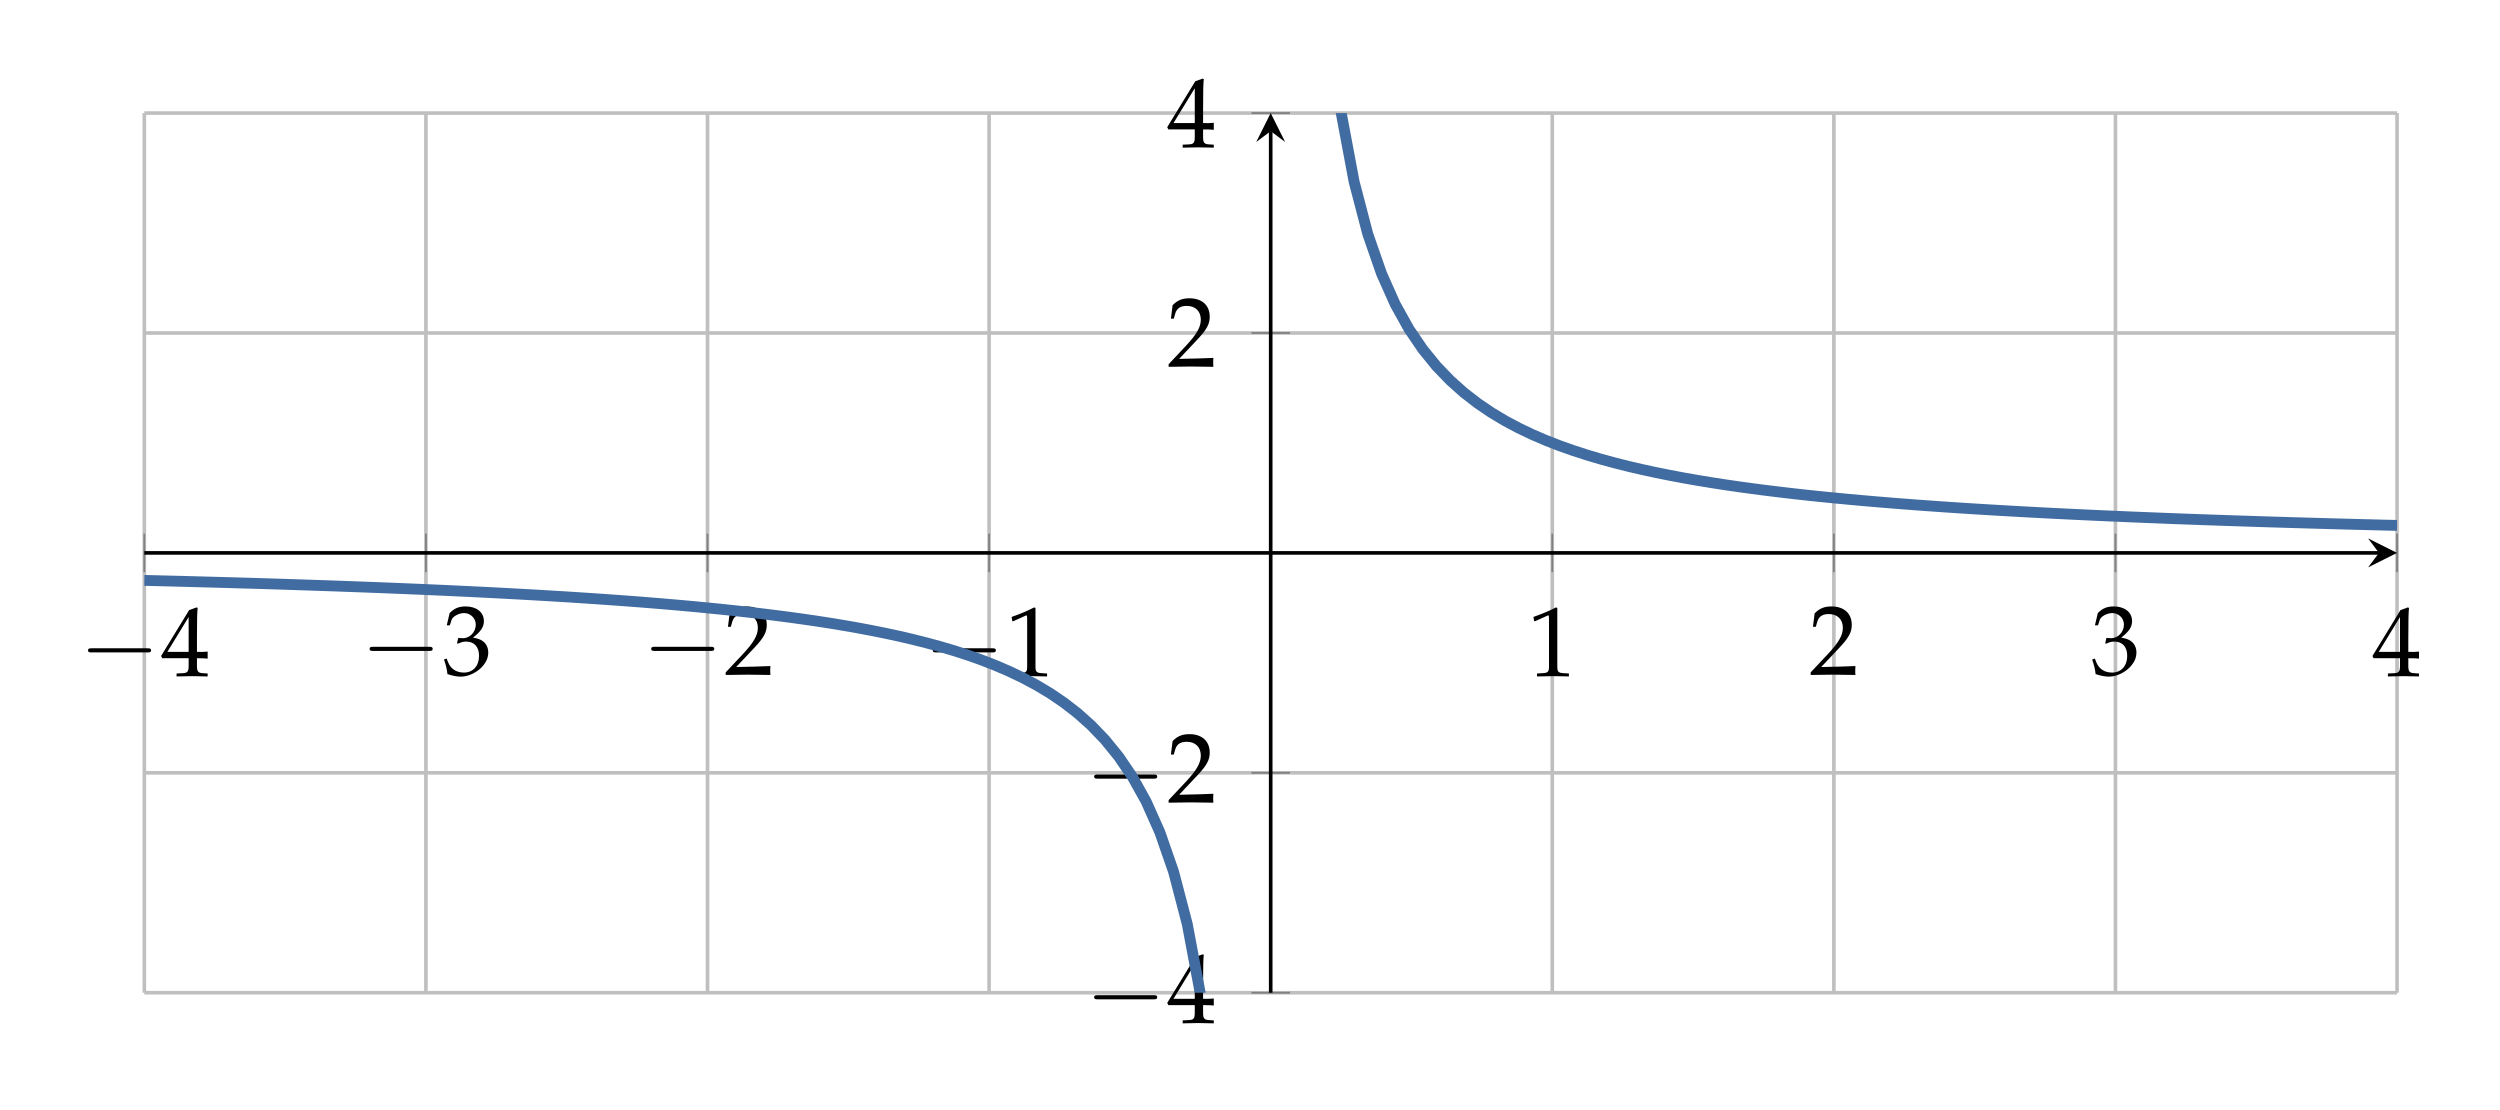
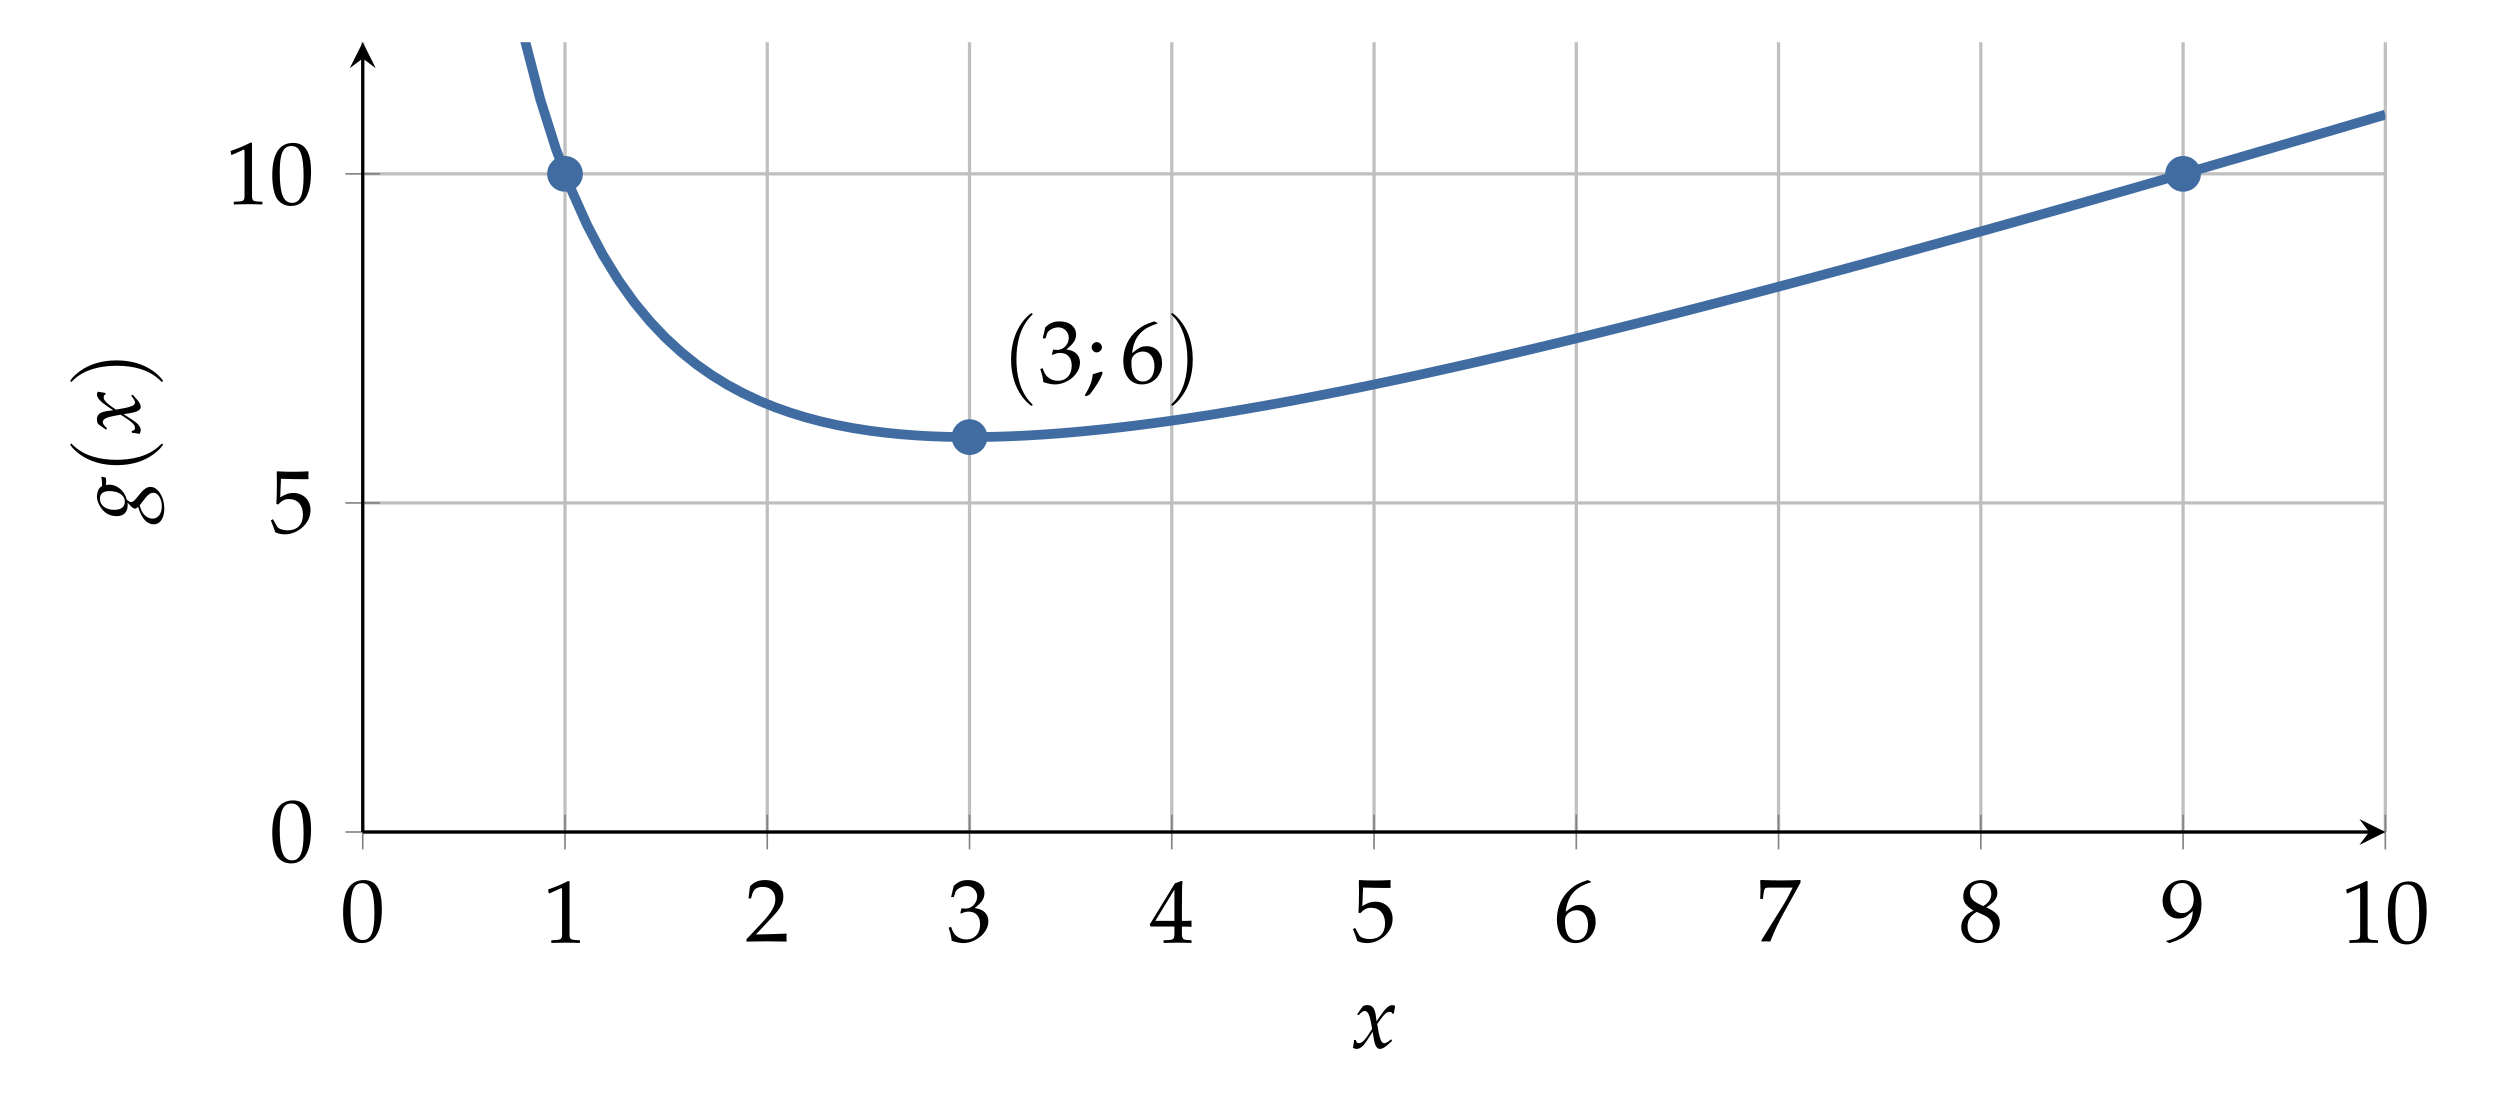
- <svg xmlns="http://www.w3.org/2000/svg" xmlns:xlink="http://www.w3.org/1999/xlink" version="1.1" width="275.397" height="122.253" viewBox="0 0 275.397 122.253">
+ <svg xmlns="http://www.w3.org/2000/svg" xmlns:xlink="http://www.w3.org/1999/xlink" version="1.1" width="306.732" height="137.298" viewBox="0 0 306.732 137.298">
  <defs>
-     <path id="font_1_1" d="M.659 .23C.676 .23 .694 .23 .694 .25 .694 .27 .676 .27 .659 .27H.118C.101 .27 .083 .27 .083 .25 .083 .23 .101 .23 .118 .23H.659Z" />
-     <path id="font_2_14" d="M.28 .181V.106C.28 .046 .269 .032 .22 .03L.158 .027V-.003C.291 0 .291 0 .315 0 .339 0 .339 0 .472-.003V.027L.424 .03C.375 .033 .364 .046 .364 .106V.181C.423 .181 .444 .18 .472 .177V.248C.425 .244 .406 .244 .391 .245H.388 .364V.384C.364 .562 .366 .648 .371 .689L.359 .694 .285 .667 .002 .204 .013 .181H.28M.28 .245H.065L.28 .597V.245Z" />
-     <path id="font_2_13" d="M.043 .498H.074L.092 .554C.103 .588 .166 .622 .218 .622 .283 .622 .336 .569 .336 .506 .336 .431 .277 .368 .206 .368 .198 .368 .187 .369 .174 .37L.159 .371 .147 .318 .154 .312C.192 .329 .211 .334 .238 .334 .321 .334 .369 .281 .369 .19 .369 .088 .308 .021 .215 .021 .169 .021 .128 .036 .098 .064 .074 .086 .061 .109 .042 .163L.015 .153C.036 .092 .044 .056 .05 .006 .103-.012 .147-.02 .184-.02 .264-.02 .356 .025 .411 .092 .445 .133 .462 .177 .462 .224 .462 .272 .442 .314 .406 .339 .381 .357 .358 .365 .308 .374 .388 .436 .418 .482 .418 .541 .418 .63 .344 .689 .233 .689 .165 .689 .12 .67 .072 .622L.043 .498Z" />
-     <path id="font_2_12" d="M.016 .023V-.003C.203 0 .203 0 .239 0 .275 0 .275 0 .468-.003 .466 .018 .466 .028 .466 .042 .466 .055 .466 .065 .468 .087 .353 .082 .307 .081 .122 .077L.304 .27C.401 .373 .431 .428 .431 .503 .431 .618 .353 .689 .226 .689 .154 .689 .105 .669 .056 .619L.039 .483H.068L.081 .529C.097 .587 .133 .612 .2 .612 .286 .612 .341 .558 .341 .473 .341 .398 .299 .324 .186 .204L.016 .023Z" />
-     <path id="font_2_11" d="M.067 .555H.077L.206 .613C.207 .614 .208 .614 .209 .614 .215 .614 .217 .605 .217 .581V.096C.217 .044 .206 .033 .152 .03L.096 .027V-.003C.25 0 .25 0 .261 0 .274 0 .296 0 .33-.001 .342-.002 .377-.002 .418-.003V.027L.366 .03C.311 .033 .301 .044 .301 .096V.689L.287 .694C.222 .66 .151 .63 .06 .598L.067 .555Z" />
-     <clipPath id="clip_3">
-       <path transform="matrix(1,0,0,-1,15.899,141.652)" d="M0 32.293H248.157V129.197H0Z" />
+     <path id="font_1_20" d="M.263 .689C.108 .689 .029 .566 .029 .324 .029 .207 .05 .106 .085 .057 .12 .008 .176-.02 .238-.02 .389-.02 .465 .11 .465 .366 .465 .585 .4 .689 .263 .689M.245 .654C.342 .654 .381 .556 .381 .316 .381 .103 .343 .015 .251 .015 .154 .015 .113 .116 .113 .36 .113 .571 .15 .654 .245 .654Z" />
+     <path id="font_1_11" d="M.067 .555H.077L.206 .613C.207 .614 .208 .614 .209 .614 .215 .614 .217 .605 .217 .581V.096C.217 .044 .206 .033 .152 .03L.096 .027V-.003C.25 0 .25 0 .261 0 .274 0 .296 0 .33-.001 .342-.002 .377-.002 .418-.003V.027L.366 .03C.311 .033 .301 .044 .301 .096V.689L.287 .694C.222 .66 .151 .63 .06 .598L.067 .555Z" />
+     <path id="font_1_12" d="M.016 .023V-.003C.203 0 .203 0 .239 0 .275 0 .275 0 .468-.003 .466 .018 .466 .028 .466 .042 .466 .055 .466 .065 .468 .087 .353 .082 .307 .081 .122 .077L.304 .27C.401 .373 .431 .428 .431 .503 .431 .618 .353 .689 .226 .689 .154 .689 .105 .669 .056 .619L.039 .483H.068L.081 .529C.097 .587 .133 .612 .2 .612 .286 .612 .341 .558 .341 .473 .341 .398 .299 .324 .186 .204L.016 .023Z" />
+     <path id="font_1_13" d="M.043 .498H.074L.092 .554C.103 .588 .166 .622 .218 .622 .283 .622 .336 .569 .336 .506 .336 .431 .277 .368 .206 .368 .198 .368 .187 .369 .174 .37L.159 .371 .147 .318 .154 .312C.192 .329 .211 .334 .238 .334 .321 .334 .369 .281 .369 .19 .369 .088 .308 .021 .215 .021 .169 .021 .128 .036 .098 .064 .074 .086 .061 .109 .042 .163L.015 .153C.036 .092 .044 .056 .05 .006 .103-.012 .147-.02 .184-.02 .264-.02 .356 .025 .411 .092 .445 .133 .462 .177 .462 .224 .462 .272 .442 .314 .406 .339 .381 .357 .358 .365 .308 .374 .388 .436 .418 .482 .418 .541 .418 .63 .344 .689 .233 .689 .165 .689 .12 .67 .072 .622L.043 .498Z" />
+     <path id="font_1_14" d="M.28 .181V.106C.28 .046 .269 .032 .22 .03L.158 .027V-.003C.291 0 .291 0 .315 0 .339 0 .339 0 .472-.003V.027L.424 .03C.375 .033 .364 .046 .364 .106V.181C.423 .181 .444 .18 .472 .177V.248C.425 .244 .406 .244 .391 .245H.388 .364V.384C.364 .562 .366 .648 .371 .689L.359 .694 .285 .667 .002 .204 .013 .181H.28M.28 .245H.065L.28 .597V.245Z" />
+     <path id="font_1_15" d="M.127 .605C.256 .601 .312 .6 .432 .6L.437 .605C.435 .623 .435 .631 .435 .644 .435 .658 .435 .666 .437 .684L.432 .689C.357 .685 .312 .684 .258 .684 .203 .684 .159 .685 .084 .689L.079 .684C.08 .623 .081 .579 .081 .547 .081 .462 .078 .366 .075 .322L.095 .316C.142 .363 .169 .377 .218 .377 .314 .377 .374 .309 .374 .201 .374 .09 .31 .025 .201 .025 .147 .025 .097 .043 .083 .069L.037 .151 .013 .137C.036 .08 .048 .048 .062 .004 .09-.011 .13-.02 .173-.02 .24-.02 .311 .009 .366 .057 .427 .111 .459 .179 .459 .253 .459 .366 .378 .446 .264 .446 .216 .446 .18 .433 .118 .396L.127 .605Z" />
+     <path id="font_1_16" d="M.416 .672 .379 .689C.283 .657 .242 .637 .191 .593 .088 .507 .032 .385 .032 .248 .032 .082 .112-.02 .241-.02 .371-.02 .468 .083 .468 .22 .468 .335 .399 .41 .293 .41 .243 .41 .213 .397 .154 .35 .143 .341 .142 .34 .131 .332 .152 .513 .236 .61 .416 .664V.672M.255 .35C.331 .35 .382 .284 .382 .185 .382 .08 .331 .013 .254 .013 .169 .013 .123 .086 .123 .221 .123 .256 .127 .275 .138 .292 .16 .326 .207 .35 .255 .35Z" />
+     <path id="font_1_17" d="M.056 .01 .065-.003C.104 0 .104 0 .111 0 .118 0 .118 0 .157-.003 .199 .106 .248 .21 .314 .33L.497 .66V.69C.389 .686 .354 .685 .273 .685 .2 .685 .151 .686 .054 .69L.044 .685C.047 .589 .047 .589 .047 .579 .047 .568 .047 .568 .044 .477H.074L.081 .533C.089 .596 .096 .604 .142 .604H.409C.369 .521 .338 .463 .3 .402L.056 .01Z" />
+     <path id="font_1_18" d="M.168 .345C.127 .326 .11 .315 .088 .294 .05 .256 .03 .211 .03 .159 .03 .056 .113-.02 .226-.02 .356-.02 .464 .082 .464 .206 .464 .286 .427 .329 .313 .381 .404 .443 .436 .485 .436 .545 .436 .631 .365 .689 .259 .689 .14 .689 .053 .613 .053 .508 .053 .44 .08 .402 .168 .345M.284 .295C.347 .267 .385 .218 .385 .164 .385 .08 .322 .014 .241 .014 .156 .014 .101 .074 .101 .167 .101 .24 .13 .286 .204 .331L.284 .295M.223 .423C.16 .454 .128 .494 .128 .544 .128 .61 .176 .655 .247 .655 .32 .655 .368 .607 .368 .534 .368 .477 .343 .438 .278 .396L.223 .423Z" />
+     <path id="font_1_19" d="M.096-.02C.207 .016 .255 .039 .309 .085 .406 .168 .457 .283 .457 .417 .457 .586 .376 .689 .244 .689 .116 .689 .02 .589 .02 .455 .02 .34 .095 .256 .199 .256 .233 .256 .272 .267 .29 .282L.36 .34C.352 .172 .243 .049 .062 .005V-.003L.096-.02M.24 .656C.285 .656 .318 .637 .34 .597 .358 .565 .37 .516 .37 .471 .37 .379 .317 .317 .24 .317 .16 .317 .106 .388 .106 .492 .106 .593 .158 .656 .24 .656Z" />
+     <clipPath id="clip_2">
+       <path transform="matrix(1,0,0,-1,44.506,102.081)" d="M0 0H248.157V96.902H0Z" />
    </clipPath>
+     <path id="font_3_1" d="M.331-.24C.331-.237 .331-.235 .314-.218 .189-.092 .157 .097 .157 .25 .157 .424 .195 .598 .318 .723 .331 .735 .331 .737 .331 .74 .331 .747 .327 .75 .321 .75 .311 .75 .221 .682 .162 .555 .111 .445 .099 .334 .099 .25 .099 .172 .11 .051 .165-.062 .225-.185 .311-.25 .321-.25 .327-.25 .331-.247 .331-.24Z" />
+     <path id="font_1_23" d="M.204 .125C.177 .116 .159 .11 .106 .095 .099 .019 .074-.046 .016-.142L.03-.153 .071-.134C.152-.029 .19 .034 .218 .111L.204 .125M.15 .456C.12 .456 .093 .428 .093 .398 .093 .368 .12 .34 .149 .34 .181 .34 .209 .367 .209 .397 .209 .428 .181 .456 .15 .456Z" />
+     <path id="font_3_2" d="M.289 .25C.289 .328 .278 .449 .223 .562 .163 .685 .077 .75 .067 .75 .061 .75 .057 .746 .057 .74 .057 .737 .057 .735 .076 .717 .174 .618 .231 .459 .231 .25 .231 .079 .194-.097 .07-.223 .057-.235 .057-.237 .057-.24 .057-.246 .061-.25 .067-.25 .077-.25 .167-.182 .226-.055 .277 .055 .289 .166 .289 .25Z" />
+     <path id="font_4_8" d="M.021 .088C.021 .068 .019 .055 .013 .023 .011 .011 .01 .008 .009 .001 .024-.007 .04-.011 .052-.011 .085-.011 .124 .018 .155 .065L.231 .182 .242 .113C.255 .028 .278-.011 .314-.011 .336-.011 .368 .006 .4 .035L.449 .079 .44 .098C.404 .068 .379 .053 .363 .053 .348 .053 .335 .063 .325 .083 .316 .102 .305 .139 .3 .168L.282 .269 .317 .318C.364 .383 .391 .406 .422 .406 .438 .406 .45 .398 .455 .383L.469 .387 .484 .472C.472 .479 .463 .482 .454 .482 .414 .482 .374 .446 .312 .354L.275 .299 .269 .347C.257 .446 .23 .482 .171 .482 .145 .482 .123 .474 .114 .461L.056 .378 .073 .368C.103 .402 .123 .416 .142 .416 .175 .416 .197 .375 .214 .277L.225 .215 .185 .153C.142 .086 .108 .054 .08 .054 .065 .054 .054 .058 .052 .063L.041 .091 .021 .088Z" />
+     <path id="font_4_3" d="M.405 .38C.422 .378 .43 .378 .439 .378 .456 .378 .466 .379 .489 .382L.498 .427 .495 .433C.467 .426 .447 .424 .393 .424 .377 .45 .367 .459 .342 .469 .321 .477 .296 .482 .275 .482 .234 .482 .184 .463 .14 .43 .084 .388 .055 .33 .055 .259 .055 .182 .1 .136 .177 .136 .185 .136 .196 .136 .207 .137L.166 .099C.15 .084 .139 .066 .139 .052 .139 .042 .146 .031 .16 .019 .084-.006 .053-.021 .016-.052-.018-.08-.037-.119-.037-.159-.037-.23 .033-.276 .142-.276 .271-.276 .384-.204 .384-.121 .384-.085 .363-.049 .32-.014L.26 .035C.226 .062 .213 .081 .213 .1 .213 .109 .219 .119 .234 .138 .237 .142 .238 .143 .24 .146 .338 .17 .409 .253 .409 .342 .409 .351 .408 .36 .406 .375L.405 .38M.253-.058C.299-.094 .318-.121 .318-.154 .318-.206 .249-.248 .166-.248 .084-.248 .027-.206 .027-.145 .027-.107 .045-.072 .077-.045 .103-.024 .125-.014 .176 .001L.253-.058M.25 .448C.308 .448 .337 .412 .337 .341 .337 .238 .289 .168 .219 .168 .158 .168 .126 .209 .126 .288 .126 .383 .177 .448 .25 .448Z" />
  </defs>
-   <path transform="matrix(1,0,0,-1,15.899,141.652)" stroke-width=".399" stroke-linecap="butt" stroke-miterlimit="10" stroke-linejoin="miter" fill="none" stroke="#bfbfbf" d="M0 32.293V129.197M31.02 32.293V129.197M62.039 32.293V129.197M93.059 32.293V129.197M155.098 32.293V129.197M186.118 32.293V129.197M217.137 32.293V129.197M248.157 32.293V129.197" />
-   <path transform="matrix(1,0,0,-1,15.899,141.652)" stroke-width=".399" stroke-linecap="butt" stroke-miterlimit="10" stroke-linejoin="miter" fill="none" stroke="#bfbfbf" d="M0 32.293H248.157M0 56.519H248.157M0 104.971H248.157M0 129.197H248.157" />
-   <path transform="matrix(1,0,0,-1,15.899,141.652)" stroke-width=".199" stroke-linecap="butt" stroke-miterlimit="10" stroke-linejoin="miter" fill="none" stroke="#7f807f" d="M0 78.619V82.871M31.02 78.619V82.871M62.039 78.619V82.871M93.059 78.619V82.871M155.098 78.619V82.871M186.118 78.619V82.871M217.137 78.619V82.871M248.157 78.619V82.871" />
-   <path transform="matrix(1,0,0,-1,15.899,141.652)" stroke-width=".199" stroke-linecap="butt" stroke-miterlimit="10" stroke-linejoin="miter" fill="none" stroke="#7f807f" d="M121.953 32.293H126.204M121.953 56.519H126.204M121.953 104.971H126.204M121.953 129.197H126.204" />
-   <path transform="matrix(1,0,0,-1,15.899,141.652)" stroke-width=".399" stroke-linecap="butt" stroke-miterlimit="10" stroke-linejoin="miter" fill="none" stroke="#000000" d="M0 80.745H246.165" />
-   <path transform="matrix(1,0,0,-1,262.0636,60.9072)" d="M1.993 0-1.196 1.594 0 0-1.196-1.594" />
-   <path transform="matrix(1,0,0,-1,15.899,141.652)" stroke-width=".399" stroke-linecap="butt" stroke-miterlimit="10" stroke-linejoin="miter" fill="none" stroke="#000000" d="M124.079 32.293V127.204" />
-   <path transform="matrix(0,-1,-1,-0,139.9775,14.44797)" d="M1.993 0-1.196 1.594 0 0-1.196-1.594" />
-   <use data-text="−" xlink:href="#font_1_1" transform="matrix(11.3673,0,0,-11.3673,8.754001,74.48401)" />
-   <use data-text="4" xlink:href="#font_2_14" transform="matrix(10.9091,0,0,-10.9091,17.726,74.48401)" />
-   <use data-text="−" xlink:href="#font_1_1" transform="matrix(11.3673,0,0,-11.3673,39.773,74.32001)" />
-   <use data-text="3" xlink:href="#font_2_13" transform="matrix(10.9091,0,0,-10.9091,48.745,74.32001)" />
-   <use data-text="−" xlink:href="#font_1_1" transform="matrix(11.3673,0,0,-11.3673,70.792,74.32001)" />
-   <use data-text="2" xlink:href="#font_2_12" transform="matrix(10.9091,0,0,-10.9091,79.765,74.32001)" />
-   <use data-text="−" xlink:href="#font_1_1" transform="matrix(11.3673,0,0,-11.3673,101.811,74.48401)" />
-   <use data-text="1" xlink:href="#font_2_11" transform="matrix(10.9091,0,0,-10.9091,110.784,74.48401)" />
-   <use data-text="1" xlink:href="#font_2_11" transform="matrix(10.9091,0,0,-10.9091,168.268,74.48401)" />
-   <use data-text="2" xlink:href="#font_2_12" transform="matrix(10.9091,0,0,-10.9091,199.287,74.32001)" />
-   <use data-text="3" xlink:href="#font_2_13" transform="matrix(10.9091,0,0,-10.9091,230.306,74.32001)" />
-   <use data-text="4" xlink:href="#font_2_14" transform="matrix(10.9091,0,0,-10.9091,261.326,74.48401)" />
-   <use data-text="−" xlink:href="#font_1_1" transform="matrix(11.3673,0,0,-11.3673,119.588,112.698)" />
-   <use data-text="4" xlink:href="#font_2_14" transform="matrix(10.9091,0,0,-10.9091,128.56,112.698)" />
-   <use data-text="−" xlink:href="#font_1_1" transform="matrix(11.3673,0,0,-11.3673,119.588,88.39001)" />
-   <use data-text="2" xlink:href="#font_2_12" transform="matrix(10.9091,0,0,-10.9091,128.56,88.39001)" />
-   <use data-text="2" xlink:href="#font_2_12" transform="matrix(10.9091,0,0,-10.9091,128.56,40.37501)" />
-   <use data-text="4" xlink:href="#font_2_14" transform="matrix(10.9091,0,0,-10.9091,128.56,16.23201)" />
-   <g clip-path="url(#clip_3)">
-     <path transform="matrix(1,0,0,-1,15.899,141.652)" stroke-width="1.196" stroke-linecap="butt" stroke-miterlimit="10" stroke-linejoin="miter" fill="none" stroke="#416ca2" d="M0 77.717 1.512 77.679 3.023 77.641 4.535 77.602 6.047 77.561 7.559 77.52 9.07 77.478 10.582 77.434 12.094 77.39 13.605 77.344 15.117 77.297 16.629 77.248 18.141 77.198 19.652 77.147 21.164 77.094 22.676 77.039 24.187 76.983 25.699 76.926 27.211 76.866 28.722 76.804 30.234 76.741 31.746 76.675 33.258 76.608 34.769 76.538 36.281 76.465 37.793 76.39 39.304 76.313 40.816 76.232 42.328 76.149 43.84 76.062 45.351 75.972 46.863 75.879 48.375 75.781 49.886 75.68 51.398 75.575 52.91 75.465 54.422 75.351 55.933 75.231 57.445 75.106 58.957 74.975 60.468 74.838 61.98 74.694 63.492 74.543 65.004 74.384 66.515 74.218 68.027 74.042 69.539 73.855 71.05 73.659 72.562 73.451 74.074 73.231 75.586 72.997 77.097 72.747 78.609 72.481 80.121 72.197 81.632 71.893 83.144 71.566 84.656 71.214 86.168 70.834 87.679 70.422 89.191 69.975 90.703 69.487 92.214 68.953 93.726 68.365 95.238 67.716 96.749 66.995 98.261 66.191 99.773 65.286 101.285 64.259 102.796 63.09 104.308 61.741 105.82 60.166 107.331 58.308 108.843 56.083 110.355 53.366 111.867 49.977 113.378 45.631 114.89 39.852 116.402 31.8 117.913 19.8 119.425 0" />
-     <path transform="matrix(1,0,0,-1,15.899,141.652)" stroke-width="1.196" stroke-linecap="butt" stroke-miterlimit="10" stroke-linejoin="miter" fill="none" stroke="#416ca2" d="M128.731 161.497 130.243 141.693 131.755 129.693 133.267 121.638 134.778 115.86 136.29 111.513 137.802 108.125 139.313 105.408 140.825 103.183 142.337 101.323 143.849 99.75 145.36 98.399 146.872 97.231 148.384 96.203 149.895 95.299 151.407 94.494 152.919 93.773 154.431 93.124 155.942 92.537 157.454 92.003 158.966 91.515 160.477 91.067 161.989 90.656 163.501 90.276 165.013 89.924 166.524 89.597 168.036 89.293 169.548 89.008 171.059 88.742 172.571 88.493 174.083 88.259 175.595 88.038 177.106 87.831 178.618 87.634 180.13 87.448 181.641 87.272 183.153 87.105 184.665 86.947 186.177 86.796 187.688 86.652 189.2 86.515 190.712 86.384 192.223 86.259 193.735 86.139 195.247 86.024 196.758 85.915 198.27 85.809 199.782 85.708 201.294 85.611 202.805 85.517 204.317 85.428 205.829 85.341 207.34 85.258 208.852 85.177 210.364 85.099 211.876 85.025 213.387 84.952 214.899 84.882 216.411 84.814 217.922 84.749 219.434 84.685 220.946 84.624 222.458 84.564 223.969 84.506 225.481 84.45 226.993 84.396 228.504 84.343 230.016 84.292 231.528 84.242 233.04 84.193 234.551 84.146 236.063 84.1 237.575 84.056 239.086 84.012 240.598 83.97 242.11 83.928 243.621 83.888 245.133 83.849 246.645 83.81 248.157 83.773" />
+   <path transform="matrix(1,0,0,-1,44.506,102.081)" stroke-width=".399" stroke-linecap="butt" stroke-miterlimit="10" stroke-linejoin="miter" fill="none" stroke="#bfbfbf" d="M0 0V96.902M24.816 0V96.902M49.631 0V96.902M74.447 0V96.902M99.263 0V96.902M124.079 0V96.902M148.894 0V96.902M173.71 0V96.902M198.526 0V96.902M223.341 0V96.902M248.157 0V96.902" />
+   <path transform="matrix(1,0,0,-1,44.506,102.081)" stroke-width=".399" stroke-linecap="butt" stroke-miterlimit="10" stroke-linejoin="miter" fill="none" stroke="#bfbfbf" d="M0 0H248.157M0 40.376H248.157M0 80.751H248.157" />
+   <path transform="matrix(1,0,0,-1,44.506,102.081)" stroke-width=".199" stroke-linecap="butt" stroke-miterlimit="10" stroke-linejoin="miter" fill="none" stroke="#7f807f" d="M0-2.126V2.126M24.816-2.126V2.126M49.631-2.126V2.126M74.447-2.126V2.126M99.263-2.126V2.126M124.079-2.126V2.126M148.894-2.126V2.126M173.71-2.126V2.126M198.526-2.126V2.126M223.341-2.126V2.126M248.157-2.126V2.126" />
+   <path transform="matrix(1,0,0,-1,44.506,102.081)" stroke-width=".199" stroke-linecap="butt" stroke-miterlimit="10" stroke-linejoin="miter" fill="none" stroke="#7f807f" d="M-2.126 0H2.126M-2.126 40.376H2.126M-2.126 80.751H2.126" />
+   <path transform="matrix(1,0,0,-1,44.506,102.081)" stroke-width=".399" stroke-linecap="butt" stroke-miterlimit="10" stroke-linejoin="miter" fill="none" stroke="#000000" d="M0 0H246.165" />
+   <path transform="matrix(1,0,0,-1,290.6706,102.081)" d="M1.993 0-1.196 1.594 0 0-1.196-1.594" />
+   <path transform="matrix(1,0,0,-1,44.506,102.081)" stroke-width=".399" stroke-linecap="butt" stroke-miterlimit="10" stroke-linejoin="miter" fill="none" stroke="#000000" d="M0 0V94.909" />
+   <path transform="matrix(0,-1,-1,-0,44.506,7.17189)" d="M1.993 0-1.196 1.594 0 0-1.196-1.594" />
+   <use data-text="0" xlink:href="#font_1_20" transform="matrix(10.9091,0,0,-10.9091,41.779,115.493)" />
+   <use data-text="1" xlink:href="#font_1_11" transform="matrix(10.9091,0,0,-10.9091,66.594,115.657)" />
+   <use data-text="2" xlink:href="#font_1_12" transform="matrix(10.9091,0,0,-10.9091,91.409,115.493)" />
+   <use data-text="3" xlink:href="#font_1_13" transform="matrix(10.9091,0,0,-10.9091,116.225,115.493)" />
+   <use data-text="4" xlink:href="#font_1_14" transform="matrix(10.9091,0,0,-10.9091,141.04,115.657)" />
+   <use data-text="5" xlink:href="#font_1_15" transform="matrix(10.9091,0,0,-10.9091,165.856,115.493)" />
+   <use data-text="6" xlink:href="#font_1_16" transform="matrix(10.9091,0,0,-10.9091,190.671,115.493)" />
+   <use data-text="7" xlink:href="#font_1_17" transform="matrix(10.9091,0,0,-10.9091,215.486,115.493)" />
+   <use data-text="8" xlink:href="#font_1_18" transform="matrix(10.9091,0,0,-10.9091,240.302,115.493)" />
+   <use data-text="9" xlink:href="#font_1_19" transform="matrix(10.9091,0,0,-10.9091,265.117,115.493)" />
+   <use data-text="1" xlink:href="#font_1_11" transform="matrix(10.9091,0,0,-10.9091,287.205,115.657)" />
+   <use data-text="0" xlink:href="#font_1_20" transform="matrix(10.9091,0,0,-10.9091,292.6596,115.657)" />
+   <use data-text="0" xlink:href="#font_1_20" transform="matrix(10.9091,0,0,-10.9091,33.09,105.719)" />
+   <use data-text="5" xlink:href="#font_1_15" transform="matrix(10.9091,0,0,-10.9091,33.09,65.34402)" />
+   <use data-text="1" xlink:href="#font_1_11" transform="matrix(10.9091,0,0,-10.9091,27.636,25.05102)" />
+   <use data-text="0" xlink:href="#font_1_20" transform="matrix(10.9091,0,0,-10.9091,33.09055,25.05102)" />
+   <g clip-path="url(#clip_2)">
+     <path transform="matrix(1,0,0,-1,44.506,102.081)" stroke-width="1.196" stroke-linecap="butt" stroke-miterlimit="10" stroke-linejoin="miter" fill="none" stroke="#416ca2" d="M19.853 97.305 21.771 89.924 23.69 83.839 25.608 78.76 27.527 74.476 29.445 70.831 31.364 67.709 33.282 65.019 35.201 62.69 37.119 60.666 39.038 58.902 40.956 57.362 42.875 56.016 44.793 54.839 46.712 53.81 48.63 52.911 50.549 52.127 52.468 51.447 54.386 50.859 56.305 50.353 58.223 49.922 60.142 49.558 62.06 49.255 63.979 49.008 65.897 48.812 67.816 48.662 69.734 48.554 71.653 48.486 73.571 48.454 75.49 48.455 77.408 48.488 79.327 48.549 81.245 48.636 83.164 48.748 85.082 48.883 87.001 49.04 88.92 49.217 90.838 49.413 92.757 49.627 94.675 49.857 96.594 50.103 98.512 50.364 100.431 50.638 102.349 50.926 104.268 51.226 106.186 51.538 108.105 51.861 110.023 52.194 111.942 52.537 113.86 52.89 115.779 53.252 117.697 53.622 119.616 54.001 121.534 54.387 123.453 54.781 125.372 55.182 127.29 55.589 129.209 56.003 131.127 56.423 133.046 56.849 134.964 57.281 136.883 57.718 138.801 58.16 140.72 58.607 142.638 59.059 144.557 59.516 146.475 59.976 148.394 60.441 150.312 60.911 152.231 61.384 154.149 61.861 156.068 62.341 157.987 62.825 159.905 63.312 161.824 63.803 163.742 64.297 165.661 64.793 167.579 65.293 169.498 65.796 171.416 66.301 173.335 66.809 175.253 67.319 177.172 67.832 179.09 68.347 181.009 68.865 182.927 69.385 184.846 69.906 186.764 70.431 188.683 70.957 190.601 71.485 192.52 72.015 194.439 72.547 196.357 73.08 198.276 73.616 200.194 74.153 202.113 74.692 204.031 75.232 205.95 75.774 207.868 76.317 209.787 76.862 211.705 77.409 213.624 77.957 215.542 78.506 217.461 79.056 219.379 79.608 221.298 80.161 223.217 80.715 225.135 81.271 227.054 81.827 228.972 82.385 230.891 82.944 232.809 83.504 234.728 84.065 236.646 84.627 238.565 85.19 240.483 85.754 242.402 86.319 244.32 86.885 246.239 87.451 248.157 88.019" />
+     <use data-text="(" xlink:href="#font_3_1" transform="matrix(11.3673,0,0,-11.3673,122.924,46.94802)" />
+     <use data-text="3" xlink:href="#font_1_13" transform="matrix(10.9091,0,0,-10.9091,127.467,46.94802)" />
+     <use data-text=";" xlink:href="#font_1_23" transform="matrix(10.9091,0,0,-10.9091,132.9216,46.94802)" />
+     <use data-text="6" xlink:href="#font_1_16" transform="matrix(10.9091,0,0,-10.9091,137.4707,46.94802)" />
+     <use data-text=")" xlink:href="#font_3_2" transform="matrix(11.3673,0,0,-11.3673,143.058,46.94802)" />
  </g>
+   <path transform="matrix(1,0,0,-1,44.506,102.081)" d="M26.808 80.751C26.808 81.852 25.916 82.744 24.816 82.744 23.715 82.744 22.823 81.852 22.823 80.751 22.823 79.651 23.715 78.759 24.816 78.759 25.916 78.759 26.808 79.651 26.808 80.751ZM24.816 80.751" fill="#416ca2" />
+   <path transform="matrix(1,0,0,-1,44.506,102.081)" stroke-width=".399" stroke-linecap="butt" stroke-miterlimit="10" stroke-linejoin="miter" fill="none" stroke="#416ca2" d="M26.808 80.751C26.808 81.852 25.916 82.744 24.816 82.744 23.715 82.744 22.823 81.852 22.823 80.751 22.823 79.651 23.715 78.759 24.816 78.759 25.916 78.759 26.808 79.651 26.808 80.751ZM24.816 80.751" />
+   <path transform="matrix(1,0,0,-1,44.506,102.081)" d="M76.44 48.451C76.44 49.551 75.548 50.443 74.447 50.443 73.347 50.443 72.455 49.551 72.455 48.451 72.455 47.35 73.347 46.458 74.447 46.458 75.548 46.458 76.44 47.35 76.44 48.451ZM74.447 48.451" fill="#416ca2" />
+   <path transform="matrix(1,0,0,-1,44.506,102.081)" stroke-width=".399" stroke-linecap="butt" stroke-miterlimit="10" stroke-linejoin="miter" fill="none" stroke="#416ca2" d="M76.44 48.451C76.44 49.551 75.548 50.443 74.447 50.443 73.347 50.443 72.455 49.551 72.455 48.451 72.455 47.35 73.347 46.458 74.447 46.458 75.548 46.458 76.44 47.35 76.44 48.451ZM74.447 48.451" />
+   <path transform="matrix(1,0,0,-1,44.506,102.081)" d="M225.334 80.751C225.334 81.852 224.442 82.744 223.341 82.744 222.241 82.744 221.349 81.852 221.349 80.751 221.349 79.651 222.241 78.759 223.341 78.759 224.442 78.759 225.334 79.651 225.334 80.751ZM223.341 80.751" fill="#416ca2" />
+   <path transform="matrix(1,0,0,-1,44.506,102.081)" stroke-width=".399" stroke-linecap="butt" stroke-miterlimit="10" stroke-linejoin="miter" fill="none" stroke="#416ca2" d="M225.334 80.751C225.334 81.852 224.442 82.744 223.341 82.744 222.241 82.744 221.349 81.852 221.349 80.751 221.349 79.651 222.241 78.759 223.341 78.759 224.442 78.759 225.334 79.651 225.334 80.751ZM223.341 80.751" />
+   <use data-text="x" xlink:href="#font_4_8" transform="matrix(10.9091,0,0,-10.9091,165.894,128.577)" />
+   <use data-text="g" xlink:href="#font_4_3" transform="matrix(0,-10.9091,-10.9091,-0,17.148,63.92802)" />
+   <use data-text="(" xlink:href="#font_3_1" transform="matrix(0,-11.3673,-11.3673,-0,17.148,58.20102)" />
+   <use data-text="x" xlink:href="#font_4_8" transform="matrix(0,-10.9091,-10.9091,-0,17.148,53.33602)" />
+   <use data-text=")" xlink:href="#font_3_2" transform="matrix(0,-11.3673,-11.3673,-0,17.148,47.50002)" />
</svg>
